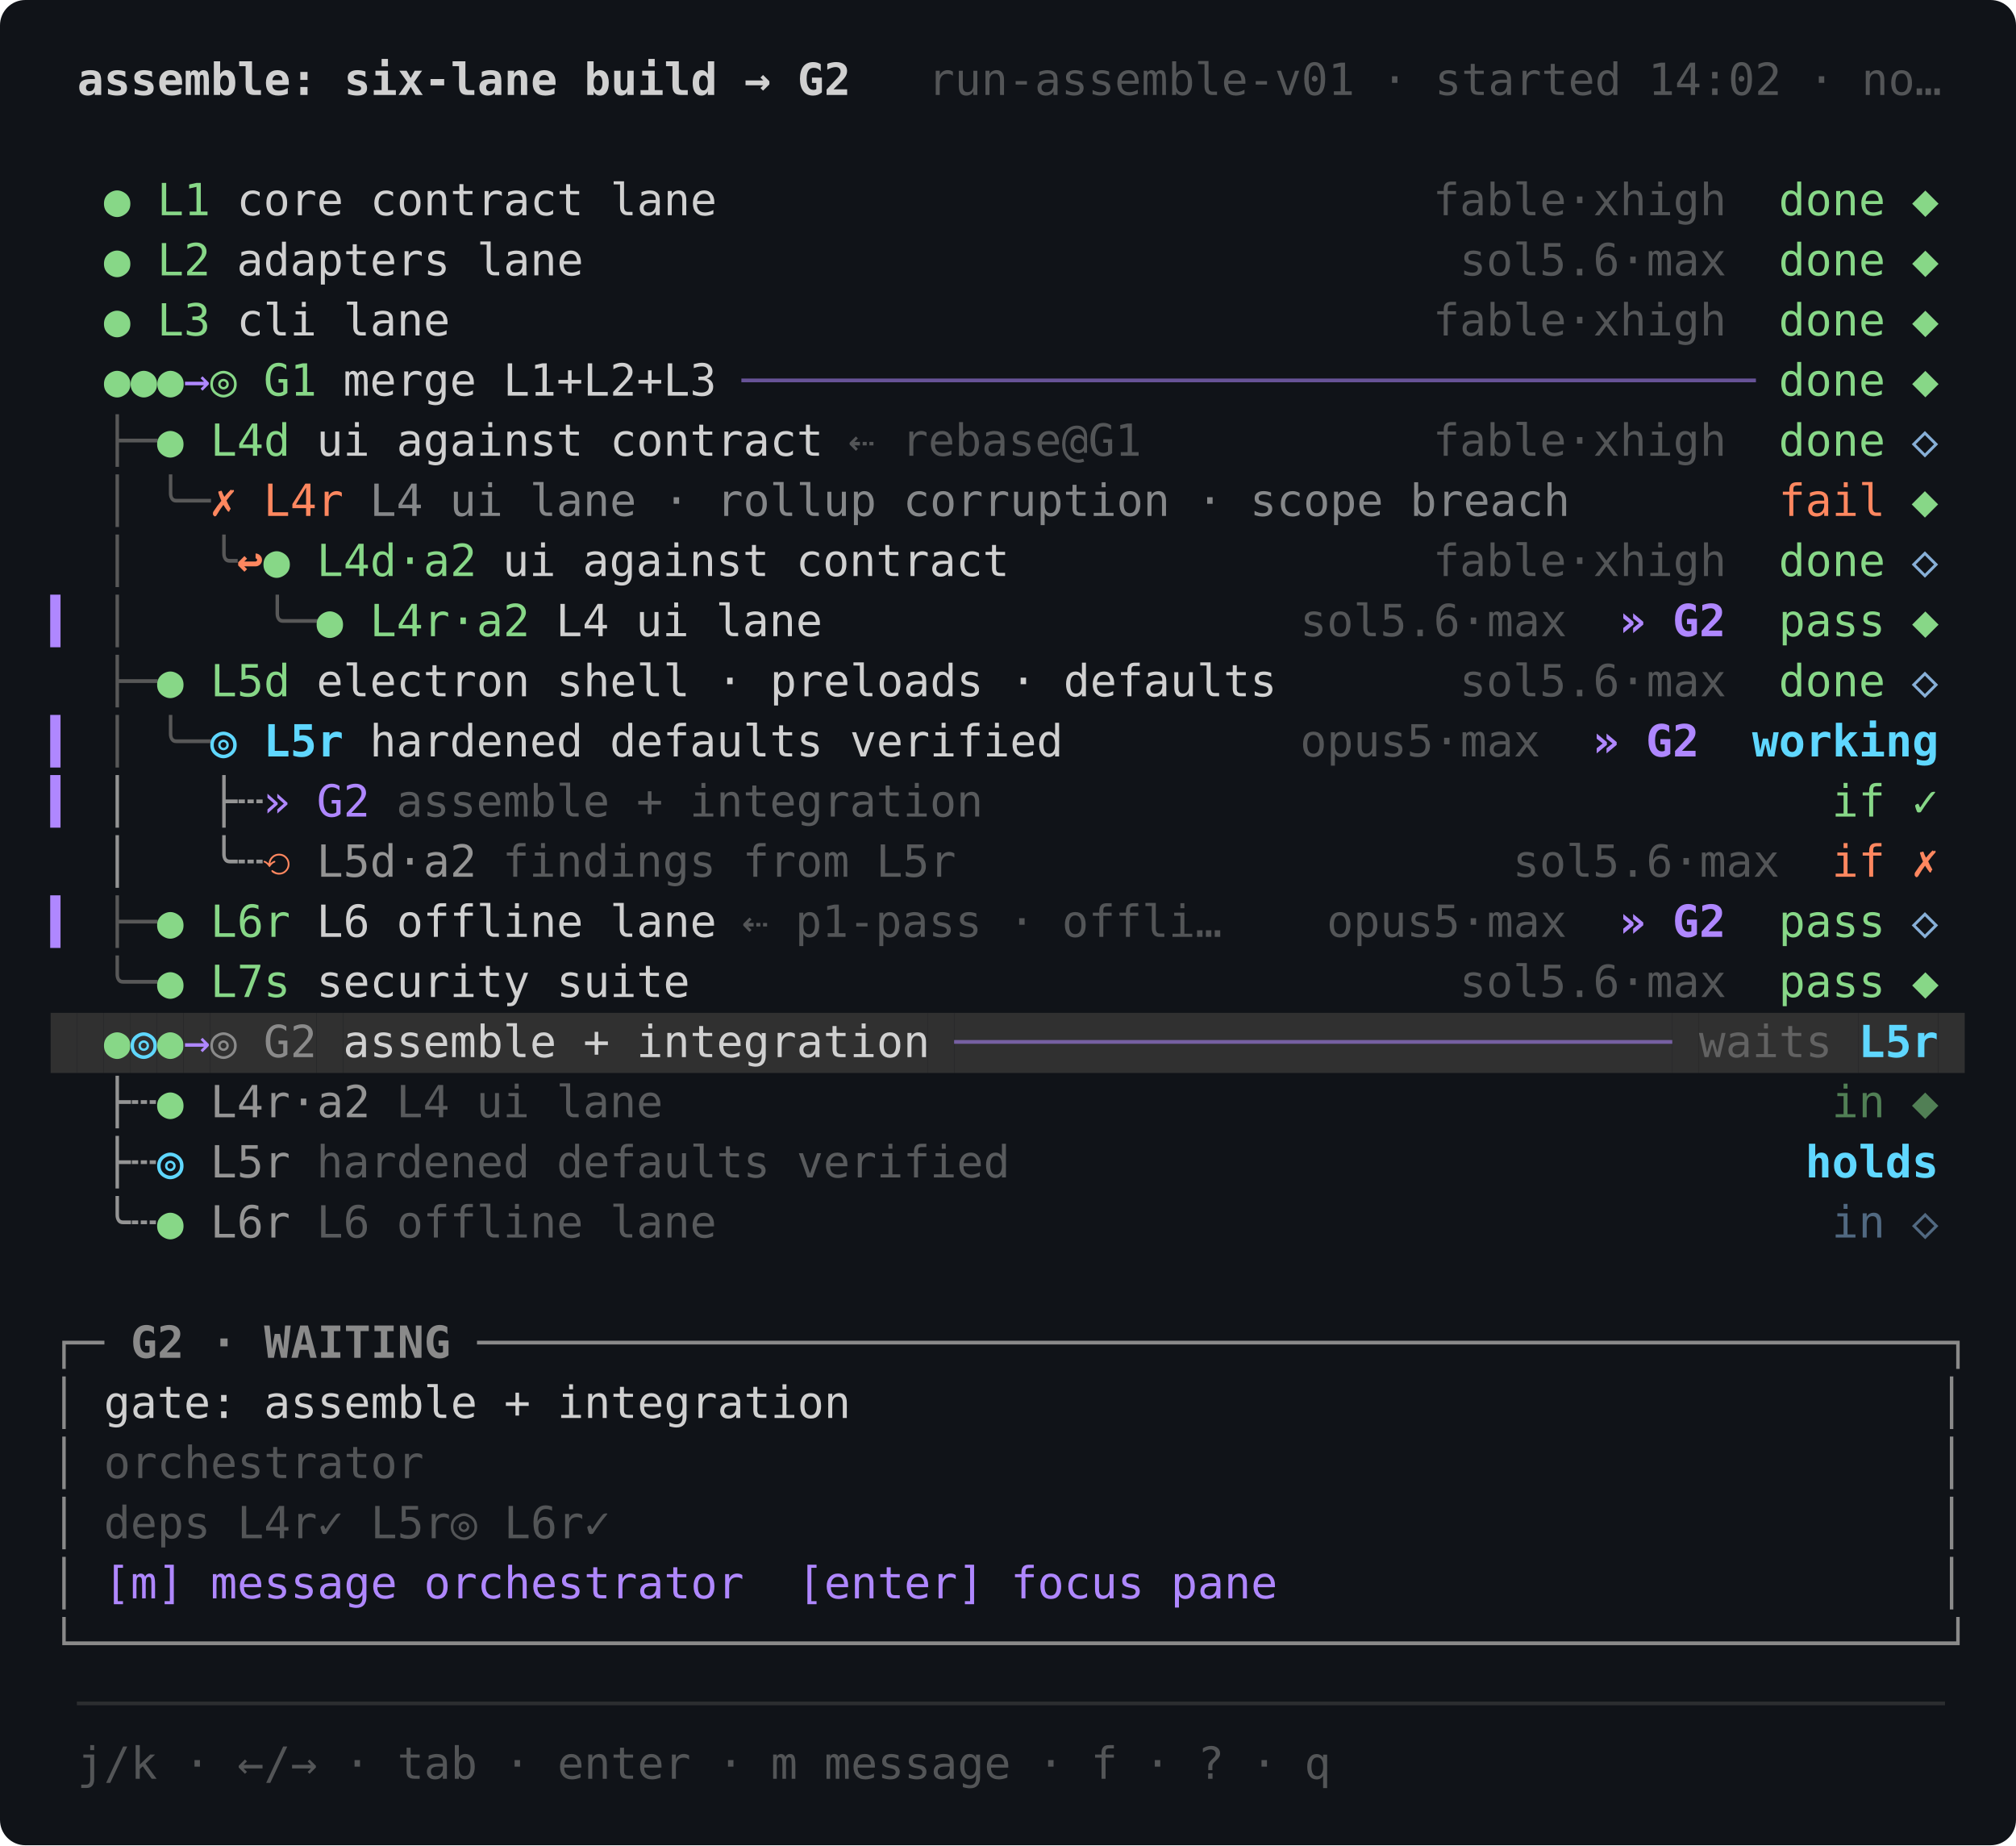
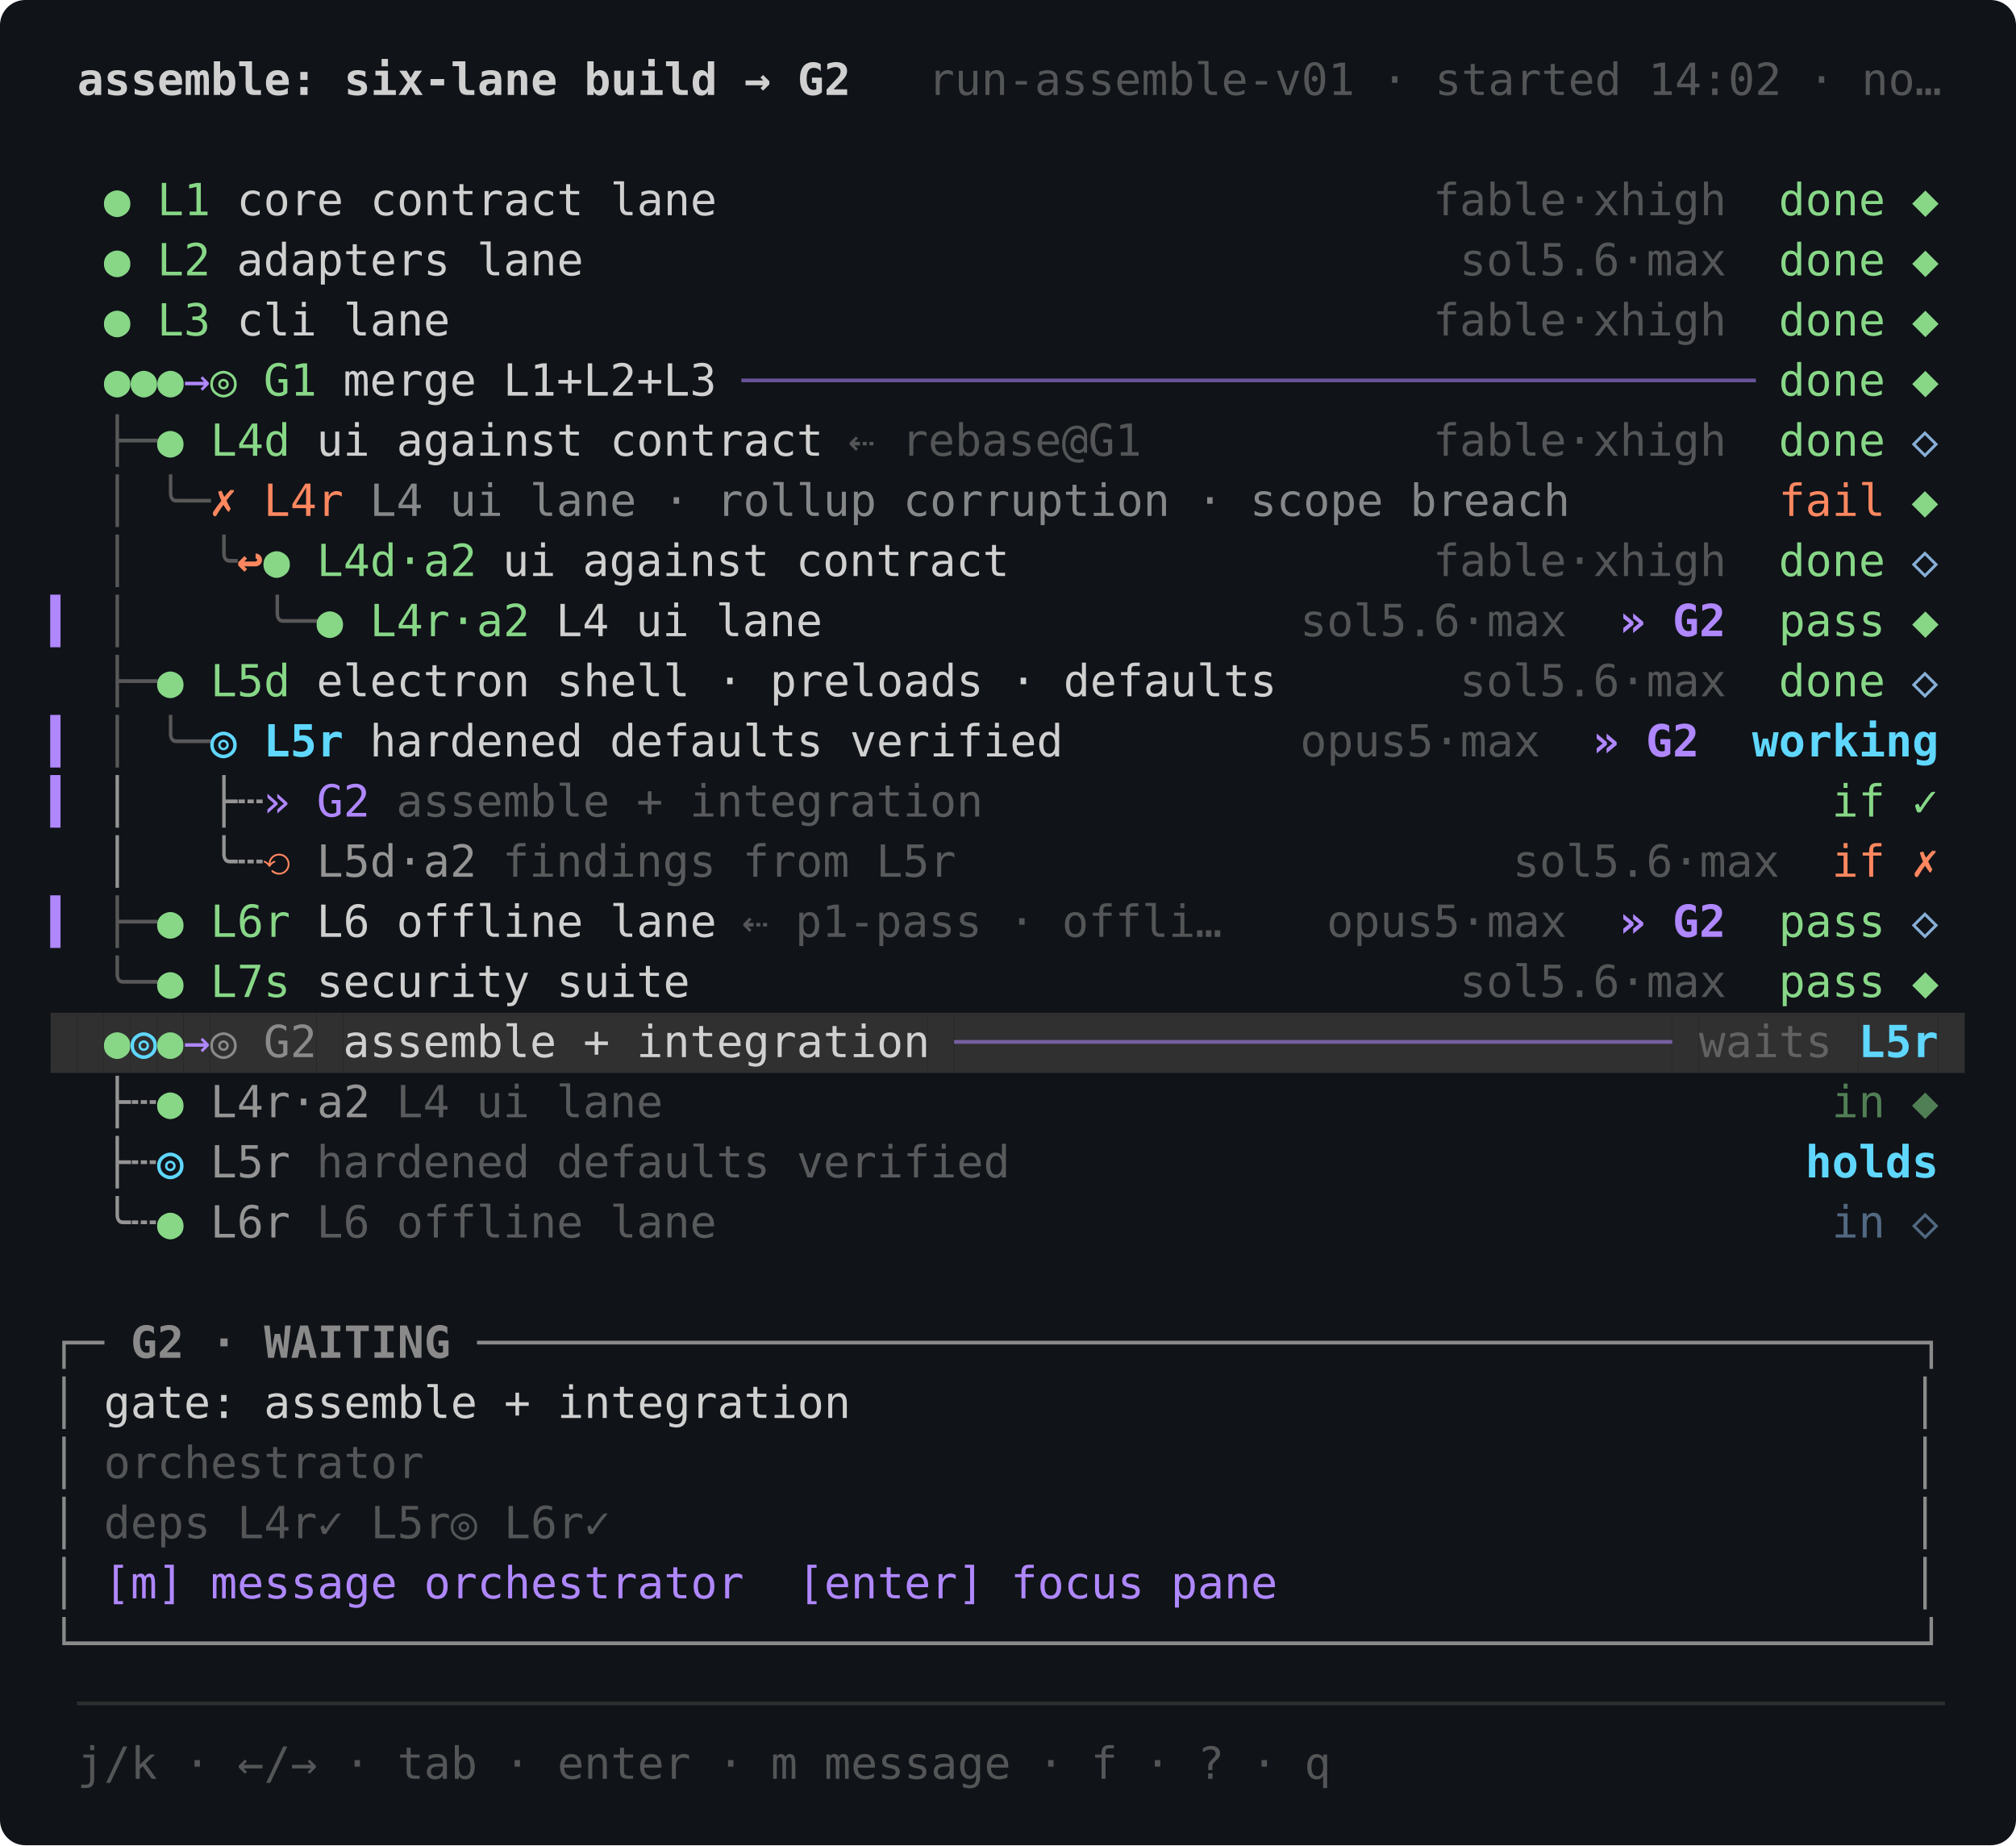
<svg xmlns="http://www.w3.org/2000/svg" width="637" height="583" viewBox="0 0 637 583" font-family="'SF Mono','Cascadia Code','JetBrains Mono',Menlo,Consolas,monospace" font-size="14">
  <rect width="100%" height="100%" rx="8" fill="#101318" />
  <text x="24.4" y="30.0" textLength="243.6" lengthAdjust="spacingAndGlyphs" fill="#d0d0d0" xml:space="preserve" font-weight="bold">assemble: six-lane build → G2</text>
  <text x="293.2" y="30.0" textLength="319.2" lengthAdjust="spacingAndGlyphs" fill="#8a8a8a" xml:space="preserve" fill-opacity="0.55">run-assemble-v01 · started 14:02 · no…</text>
  <text x="32.8" y="68.0" textLength="33.6" lengthAdjust="spacingAndGlyphs" fill="#87d787" xml:space="preserve">● L1</text>
  <text x="74.8" y="68.0" textLength="151.2" lengthAdjust="spacingAndGlyphs" fill="#d0d0d0" xml:space="preserve">core contract lane</text>
  <text x="452.8" y="68.0" textLength="92.4" lengthAdjust="spacingAndGlyphs" fill="#8a8a8a" xml:space="preserve" fill-opacity="0.55">fable·xhigh</text>
  <text x="562.0" y="68.0" textLength="50.4" lengthAdjust="spacingAndGlyphs" fill="#87d787" xml:space="preserve">done ◆</text>
  <text x="32.8" y="87.0" textLength="33.6" lengthAdjust="spacingAndGlyphs" fill="#87d787" xml:space="preserve">● L2</text>
  <text x="74.8" y="87.0" textLength="109.2" lengthAdjust="spacingAndGlyphs" fill="#d0d0d0" xml:space="preserve">adapters lane</text>
  <text x="461.2" y="87.0" textLength="84.0" lengthAdjust="spacingAndGlyphs" fill="#8a8a8a" xml:space="preserve" fill-opacity="0.55">sol5.6·max</text>
  <text x="562.0" y="87.0" textLength="50.4" lengthAdjust="spacingAndGlyphs" fill="#87d787" xml:space="preserve">done ◆</text>
  <text x="32.8" y="106.0" textLength="33.6" lengthAdjust="spacingAndGlyphs" fill="#87d787" xml:space="preserve">● L3</text>
  <text x="74.8" y="106.0" textLength="67.2" lengthAdjust="spacingAndGlyphs" fill="#d0d0d0" xml:space="preserve">cli lane</text>
  <text x="452.8" y="106.0" textLength="92.4" lengthAdjust="spacingAndGlyphs" fill="#8a8a8a" xml:space="preserve" fill-opacity="0.55">fable·xhigh</text>
  <text x="562.0" y="106.0" textLength="50.4" lengthAdjust="spacingAndGlyphs" fill="#87d787" xml:space="preserve">done ◆</text>
  <text x="32.8" y="125.0" textLength="25.2" lengthAdjust="spacingAndGlyphs" fill="#87d787" xml:space="preserve">●●●</text>
  <text x="58.0" y="125.0" textLength="8.4" lengthAdjust="spacingAndGlyphs" fill="#af87ff" xml:space="preserve">→</text>
  <text x="66.4" y="125.0" textLength="33.6" lengthAdjust="spacingAndGlyphs" fill="#87d787" xml:space="preserve">◎ G1</text>
  <text x="108.4" y="125.0" textLength="117.6" lengthAdjust="spacingAndGlyphs" fill="#d0d0d0" xml:space="preserve">merge L1+L2+L3</text>
  <text x="234.4" y="125.0" textLength="319.2" lengthAdjust="spacingAndGlyphs" fill="#af87ff" xml:space="preserve" fill-opacity="0.55">──────────────────────────────────────</text>
  <text x="562.0" y="125.0" textLength="50.4" lengthAdjust="spacingAndGlyphs" fill="#87d787" xml:space="preserve">done ◆</text>
  <text x="24.4" y="144.0" textLength="25.2" lengthAdjust="spacingAndGlyphs" fill="#585858" xml:space="preserve"> ├─</text>
  <text x="49.6" y="144.0" textLength="42.0" lengthAdjust="spacingAndGlyphs" fill="#87d787" xml:space="preserve">● L4d</text>
  <text x="100.0" y="144.0" textLength="159.6" lengthAdjust="spacingAndGlyphs" fill="#d0d0d0" xml:space="preserve">ui against contract</text>
  <text x="268.0" y="144.0" textLength="100.8" lengthAdjust="spacingAndGlyphs" fill="#8a8a8a" xml:space="preserve" fill-opacity="0.55">⇠ rebase@G1 </text>
  <text x="452.8" y="144.0" textLength="92.4" lengthAdjust="spacingAndGlyphs" fill="#8a8a8a" xml:space="preserve" fill-opacity="0.55">fable·xhigh</text>
  <text x="562.0" y="144.0" textLength="42.0" lengthAdjust="spacingAndGlyphs" fill="#87d787" xml:space="preserve">done </text>
  <text x="604.0" y="144.0" textLength="8.4" lengthAdjust="spacingAndGlyphs" fill="#87afd7" xml:space="preserve">◇</text>
  <text x="24.4" y="163.0" textLength="42.0" lengthAdjust="spacingAndGlyphs" fill="#585858" xml:space="preserve"> │ ╰─</text>
  <text x="66.4" y="163.0" textLength="42.0" lengthAdjust="spacingAndGlyphs" fill="#ff875f" xml:space="preserve">✗ L4r</text>
  <text x="116.8" y="163.0" textLength="378.0" lengthAdjust="spacingAndGlyphs" fill="#e6e6e6" xml:space="preserve" fill-opacity="0.55">L4 ui lane · rollup corruption · scope breach</text>
  <text x="562.0" y="163.0" textLength="42.0" lengthAdjust="spacingAndGlyphs" fill="#ff875f" xml:space="preserve">fail </text>
  <text x="604.0" y="163.0" textLength="8.4" lengthAdjust="spacingAndGlyphs" fill="#87d787" xml:space="preserve">◆</text>
  <text x="24.4" y="182.0" textLength="50.4" lengthAdjust="spacingAndGlyphs" fill="#585858" xml:space="preserve"> │   ╰</text>
  <text x="74.8" y="182.0" textLength="8.4" lengthAdjust="spacingAndGlyphs" fill="#ff875f" xml:space="preserve" font-weight="bold">↩</text>
  <text x="83.2" y="182.0" textLength="67.2" lengthAdjust="spacingAndGlyphs" fill="#87d787" xml:space="preserve">● L4d·a2</text>
  <text x="158.8" y="182.0" textLength="159.6" lengthAdjust="spacingAndGlyphs" fill="#d0d0d0" xml:space="preserve">ui against contract</text>
  <text x="452.8" y="182.0" textLength="92.4" lengthAdjust="spacingAndGlyphs" fill="#8a8a8a" xml:space="preserve" fill-opacity="0.55">fable·xhigh</text>
  <text x="562.0" y="182.0" textLength="42.0" lengthAdjust="spacingAndGlyphs" fill="#87d787" xml:space="preserve">done </text>
  <text x="604.0" y="182.0" textLength="8.4" lengthAdjust="spacingAndGlyphs" fill="#87afd7" xml:space="preserve">◇</text>
  <text x="16.0" y="201.0" textLength="8.4" lengthAdjust="spacingAndGlyphs" fill="#af87ff" xml:space="preserve" font-weight="bold">▍</text>
  <text x="24.4" y="201.0" textLength="75.6" lengthAdjust="spacingAndGlyphs" fill="#585858" xml:space="preserve"> │     ╰─</text>
  <text x="100.0" y="201.0" textLength="67.2" lengthAdjust="spacingAndGlyphs" fill="#87d787" xml:space="preserve">● L4r·a2</text>
  <text x="175.6" y="201.0" textLength="84.0" lengthAdjust="spacingAndGlyphs" fill="#d0d0d0" xml:space="preserve">L4 ui lane</text>
  <text x="410.8" y="201.0" textLength="84.0" lengthAdjust="spacingAndGlyphs" fill="#8a8a8a" xml:space="preserve" fill-opacity="0.55">sol5.6·max</text>
  <text x="511.6" y="201.0" textLength="33.6" lengthAdjust="spacingAndGlyphs" fill="#af87ff" xml:space="preserve" font-weight="bold">» G2</text>
  <text x="562.0" y="201.0" textLength="50.4" lengthAdjust="spacingAndGlyphs" fill="#87d787" xml:space="preserve">pass ◆</text>
  <text x="24.4" y="220.0" textLength="25.2" lengthAdjust="spacingAndGlyphs" fill="#585858" xml:space="preserve"> ├─</text>
  <text x="49.6" y="220.0" textLength="42.0" lengthAdjust="spacingAndGlyphs" fill="#87d787" xml:space="preserve">● L5d</text>
  <text x="100.0" y="220.0" textLength="302.4" lengthAdjust="spacingAndGlyphs" fill="#d0d0d0" xml:space="preserve">electron shell · preloads · defaults</text>
  <text x="461.2" y="220.0" textLength="84.0" lengthAdjust="spacingAndGlyphs" fill="#8a8a8a" xml:space="preserve" fill-opacity="0.55">sol5.6·max</text>
  <text x="562.0" y="220.0" textLength="42.0" lengthAdjust="spacingAndGlyphs" fill="#87d787" xml:space="preserve">done </text>
  <text x="604.0" y="220.0" textLength="8.4" lengthAdjust="spacingAndGlyphs" fill="#87afd7" xml:space="preserve">◇</text>
  <text x="16.0" y="239.0" textLength="8.4" lengthAdjust="spacingAndGlyphs" fill="#af87ff" xml:space="preserve" font-weight="bold">▍</text>
  <text x="24.4" y="239.0" textLength="42.0" lengthAdjust="spacingAndGlyphs" fill="#585858" xml:space="preserve"> │ ╰─</text>
  <text x="66.4" y="239.0" textLength="42.0" lengthAdjust="spacingAndGlyphs" fill="#5fd7ff" xml:space="preserve" font-weight="bold">◎ L5r</text>
  <text x="116.8" y="239.0" textLength="218.4" lengthAdjust="spacingAndGlyphs" fill="#d0d0d0" xml:space="preserve">hardened defaults verified</text>
  <text x="410.8" y="239.0" textLength="75.6" lengthAdjust="spacingAndGlyphs" fill="#8a8a8a" xml:space="preserve" fill-opacity="0.55">opus5·max</text>
  <text x="503.2" y="239.0" textLength="33.6" lengthAdjust="spacingAndGlyphs" fill="#af87ff" xml:space="preserve" font-weight="bold">» G2</text>
  <text x="553.6" y="239.0" textLength="58.8" lengthAdjust="spacingAndGlyphs" fill="#5fd7ff" xml:space="preserve" font-weight="bold">working</text>
  <text x="16.0" y="258.0" textLength="8.4" lengthAdjust="spacingAndGlyphs" fill="#af87ff" xml:space="preserve" font-weight="bold">▍</text>
  <text x="24.4" y="258.0" textLength="58.8" lengthAdjust="spacingAndGlyphs" fill="#949494" xml:space="preserve"> │   ├┄</text>
  <text x="83.2" y="258.0" textLength="33.6" lengthAdjust="spacingAndGlyphs" fill="#af87ff" xml:space="preserve">» G2</text>
  <text x="125.2" y="258.0" textLength="184.8" lengthAdjust="spacingAndGlyphs" fill="#949494" xml:space="preserve" fill-opacity="0.55">assemble + integration</text>
  <text x="578.8" y="258.0" textLength="33.6" lengthAdjust="spacingAndGlyphs" fill="#87d787" xml:space="preserve">if ✓</text>
  <text x="24.4" y="277.0" textLength="58.8" lengthAdjust="spacingAndGlyphs" fill="#949494" xml:space="preserve"> │   ╰┄</text>
  <text x="83.2" y="277.0" textLength="8.4" lengthAdjust="spacingAndGlyphs" fill="#ff875f" xml:space="preserve">⟲</text>
  <text x="91.6" y="277.0" textLength="58.8" lengthAdjust="spacingAndGlyphs" fill="#949494" xml:space="preserve"> L5d·a2</text>
  <text x="158.8" y="277.0" textLength="142.8" lengthAdjust="spacingAndGlyphs" fill="#949494" xml:space="preserve" fill-opacity="0.55">findings from L5r</text>
  <text x="478.0" y="277.0" textLength="84.0" lengthAdjust="spacingAndGlyphs" fill="#8a8a8a" xml:space="preserve" fill-opacity="0.55">sol5.6·max</text>
  <text x="578.8" y="277.0" textLength="33.6" lengthAdjust="spacingAndGlyphs" fill="#ff875f" xml:space="preserve">if ✗</text>
  <text x="16.0" y="296.0" textLength="8.4" lengthAdjust="spacingAndGlyphs" fill="#af87ff" xml:space="preserve" font-weight="bold">▍</text>
  <text x="24.4" y="296.0" textLength="25.2" lengthAdjust="spacingAndGlyphs" fill="#585858" xml:space="preserve"> ├─</text>
  <text x="49.6" y="296.0" textLength="42.0" lengthAdjust="spacingAndGlyphs" fill="#87d787" xml:space="preserve">● L6r</text>
  <text x="100.0" y="296.0" textLength="126.0" lengthAdjust="spacingAndGlyphs" fill="#d0d0d0" xml:space="preserve">L6 offline lane</text>
  <text x="234.4" y="296.0" textLength="151.2" lengthAdjust="spacingAndGlyphs" fill="#8a8a8a" xml:space="preserve" fill-opacity="0.55">⇠ p1-pass · offli…</text>
  <text x="419.2" y="296.0" textLength="75.6" lengthAdjust="spacingAndGlyphs" fill="#8a8a8a" xml:space="preserve" fill-opacity="0.55">opus5·max</text>
  <text x="511.6" y="296.0" textLength="33.6" lengthAdjust="spacingAndGlyphs" fill="#af87ff" xml:space="preserve" font-weight="bold">» G2</text>
  <text x="562.0" y="296.0" textLength="42.0" lengthAdjust="spacingAndGlyphs" fill="#87d787" xml:space="preserve">pass </text>
  <text x="604.0" y="296.0" textLength="8.4" lengthAdjust="spacingAndGlyphs" fill="#87afd7" xml:space="preserve">◇</text>
  <text x="24.4" y="315.0" textLength="25.2" lengthAdjust="spacingAndGlyphs" fill="#585858" xml:space="preserve"> ╰─</text>
  <text x="49.6" y="315.0" textLength="42.0" lengthAdjust="spacingAndGlyphs" fill="#87d787" xml:space="preserve">● L7s</text>
  <text x="100.0" y="315.0" textLength="117.6" lengthAdjust="spacingAndGlyphs" fill="#d0d0d0" xml:space="preserve">security suite</text>
  <text x="461.2" y="315.0" textLength="84.0" lengthAdjust="spacingAndGlyphs" fill="#8a8a8a" xml:space="preserve" fill-opacity="0.55">sol5.6·max</text>
  <text x="562.0" y="315.0" textLength="50.4" lengthAdjust="spacingAndGlyphs" fill="#87d787" xml:space="preserve">pass ◆</text>
  <rect x="16.0" y="320.0" width="8.4" height="19" fill="#303030" />
  <rect x="24.4" y="320.0" width="8.4" height="19" fill="#303030" />
  <rect x="32.8" y="320.0" width="8.4" height="19" fill="#303030" />
  <text x="32.8" y="334.0" textLength="8.4" lengthAdjust="spacingAndGlyphs" fill="#87d787" xml:space="preserve">●</text>
  <rect x="41.2" y="320.0" width="8.4" height="19" fill="#303030" />
  <text x="41.2" y="334.0" textLength="8.4" lengthAdjust="spacingAndGlyphs" fill="#5fd7ff" xml:space="preserve" font-weight="bold">◎</text>
  <rect x="49.6" y="320.0" width="8.4" height="19" fill="#303030" />
  <text x="49.6" y="334.0" textLength="8.4" lengthAdjust="spacingAndGlyphs" fill="#87d787" xml:space="preserve">●</text>
  <rect x="58.0" y="320.0" width="8.4" height="19" fill="#303030" />
  <text x="58.0" y="334.0" textLength="8.4" lengthAdjust="spacingAndGlyphs" fill="#af87ff" xml:space="preserve">→</text>
  <rect x="66.4" y="320.0" width="33.6" height="19" fill="#303030" />
  <text x="66.4" y="334.0" textLength="33.6" lengthAdjust="spacingAndGlyphs" fill="#8a8a8a" xml:space="preserve">◎ G2</text>
  <rect x="100.0" y="320.0" width="8.4" height="19" fill="#303030" />
  <rect x="108.4" y="320.0" width="184.8" height="19" fill="#303030" />
  <text x="108.4" y="334.0" textLength="184.8" lengthAdjust="spacingAndGlyphs" fill="#d0d0d0" xml:space="preserve">assemble + integration</text>
  <rect x="293.2" y="320.0" width="8.4" height="19" fill="#303030" />
  <rect x="301.6" y="320.0" width="226.8" height="19" fill="#303030" />
  <text x="301.6" y="334.0" textLength="226.8" lengthAdjust="spacingAndGlyphs" fill="#af87ff" xml:space="preserve" fill-opacity="0.55">───────────────────────────</text>
  <rect x="528.4" y="320.0" width="8.4" height="19" fill="#303030" />
  <rect x="536.8" y="320.0" width="50.4" height="19" fill="#303030" />
  <text x="536.8" y="334.0" textLength="50.4" lengthAdjust="spacingAndGlyphs" fill="#8a8a8a" xml:space="preserve" fill-opacity="0.55">waits </text>
  <rect x="587.2" y="320.0" width="25.2" height="19" fill="#303030" />
  <text x="587.2" y="334.0" textLength="25.2" lengthAdjust="spacingAndGlyphs" fill="#5fd7ff" xml:space="preserve" font-weight="bold">L5r</text>
  <rect x="612.4" y="320.0" width="8.4" height="19" fill="#303030" />
  <text x="24.4" y="353.0" textLength="25.2" lengthAdjust="spacingAndGlyphs" fill="#949494" xml:space="preserve"> ├┄</text>
  <text x="49.6" y="353.0" textLength="8.4" lengthAdjust="spacingAndGlyphs" fill="#87d787" xml:space="preserve">●</text>
  <text x="58.0" y="353.0" textLength="58.8" lengthAdjust="spacingAndGlyphs" fill="#949494" xml:space="preserve"> L4r·a2</text>
  <text x="125.2" y="353.0" textLength="84.0" lengthAdjust="spacingAndGlyphs" fill="#949494" xml:space="preserve" fill-opacity="0.55">L4 ui lane</text>
  <text x="578.8" y="353.0" textLength="33.6" lengthAdjust="spacingAndGlyphs" fill="#87d787" xml:space="preserve" fill-opacity="0.55">in ◆</text>
  <text x="24.4" y="372.0" textLength="25.2" lengthAdjust="spacingAndGlyphs" fill="#949494" xml:space="preserve"> ├┄</text>
  <text x="49.6" y="372.0" textLength="8.4" lengthAdjust="spacingAndGlyphs" fill="#5fd7ff" xml:space="preserve" font-weight="bold">◎</text>
  <text x="58.0" y="372.0" textLength="33.6" lengthAdjust="spacingAndGlyphs" fill="#949494" xml:space="preserve"> L5r</text>
  <text x="100.0" y="372.0" textLength="218.4" lengthAdjust="spacingAndGlyphs" fill="#949494" xml:space="preserve" fill-opacity="0.55">hardened defaults verified</text>
  <text x="570.4" y="372.0" textLength="42.0" lengthAdjust="spacingAndGlyphs" fill="#5fd7ff" xml:space="preserve" font-weight="bold">holds</text>
  <text x="24.4" y="391.0" textLength="25.2" lengthAdjust="spacingAndGlyphs" fill="#949494" xml:space="preserve"> ╰┄</text>
  <text x="49.6" y="391.0" textLength="8.4" lengthAdjust="spacingAndGlyphs" fill="#87d787" xml:space="preserve">●</text>
  <text x="58.0" y="391.0" textLength="33.6" lengthAdjust="spacingAndGlyphs" fill="#949494" xml:space="preserve"> L6r</text>
  <text x="100.0" y="391.0" textLength="126.0" lengthAdjust="spacingAndGlyphs" fill="#949494" xml:space="preserve" fill-opacity="0.55">L6 offline lane</text>
  <text x="578.8" y="391.0" textLength="33.6" lengthAdjust="spacingAndGlyphs" fill="#87afd7" xml:space="preserve" fill-opacity="0.55">in ◇</text>
-   <text x="16.0" y="429.0" textLength="604.8" lengthAdjust="spacingAndGlyphs" fill="#8a8a8a" xml:space="preserve" font-weight="bold">┌─ G2 · WAITING ───────────────────────────────────────────────────────┐</text>
+   <text x="16.0" y="429.0" textLength="596.4" lengthAdjust="spacingAndGlyphs" fill="#8a8a8a" xml:space="preserve" font-weight="bold">┌─ G2 · WAITING ──────────────────────────────────────────────────────┐</text>
  <text x="16.0" y="448.0" textLength="16.8" lengthAdjust="spacingAndGlyphs" fill="#8a8a8a" xml:space="preserve">│ </text>
  <text x="32.8" y="448.0" textLength="235.2" lengthAdjust="spacingAndGlyphs" fill="#d0d0d0" xml:space="preserve">gate: assemble + integration</text>
-   <text x="604.0" y="448.0" textLength="16.8" lengthAdjust="spacingAndGlyphs" fill="#8a8a8a" xml:space="preserve"> │</text>
+   <text x="595.6" y="448.0" textLength="16.8" lengthAdjust="spacingAndGlyphs" fill="#8a8a8a" xml:space="preserve"> │</text>
  <text x="16.0" y="467.0" textLength="16.8" lengthAdjust="spacingAndGlyphs" fill="#8a8a8a" xml:space="preserve">│ </text>
  <text x="32.8" y="467.0" textLength="100.8" lengthAdjust="spacingAndGlyphs" fill="#8a8a8a" xml:space="preserve" fill-opacity="0.55">orchestrator</text>
-   <text x="604.0" y="467.0" textLength="16.8" lengthAdjust="spacingAndGlyphs" fill="#8a8a8a" xml:space="preserve"> │</text>
+   <text x="595.6" y="467.0" textLength="16.8" lengthAdjust="spacingAndGlyphs" fill="#8a8a8a" xml:space="preserve"> │</text>
  <text x="16.0" y="486.0" textLength="16.8" lengthAdjust="spacingAndGlyphs" fill="#8a8a8a" xml:space="preserve">│ </text>
-   <text x="32.8" y="486.0" textLength="168.0" lengthAdjust="spacingAndGlyphs" fill="#8a8a8a" xml:space="preserve" fill-opacity="0.55">deps L4r✓ L5r◎ L6r✓ </text>
-   <text x="604.0" y="486.0" textLength="16.8" lengthAdjust="spacingAndGlyphs" fill="#8a8a8a" xml:space="preserve"> │</text>
+   <text x="32.8" y="486.0" textLength="159.6" lengthAdjust="spacingAndGlyphs" fill="#8a8a8a" xml:space="preserve" fill-opacity="0.55">deps L4r✓ L5r◎ L6r✓</text>
+   <text x="595.6" y="486.0" textLength="16.8" lengthAdjust="spacingAndGlyphs" fill="#8a8a8a" xml:space="preserve"> │</text>
  <text x="16.0" y="505.0" textLength="16.8" lengthAdjust="spacingAndGlyphs" fill="#8a8a8a" xml:space="preserve">│ </text>
  <text x="32.8" y="505.0" textLength="369.6" lengthAdjust="spacingAndGlyphs" fill="#af87ff" xml:space="preserve">[m] message orchestrator  [enter] focus pane</text>
-   <text x="604.0" y="505.0" textLength="16.8" lengthAdjust="spacingAndGlyphs" fill="#8a8a8a" xml:space="preserve"> │</text>
-   <text x="16.0" y="524.0" textLength="604.8" lengthAdjust="spacingAndGlyphs" fill="#8a8a8a" xml:space="preserve">└──────────────────────────────────────────────────────────────────────┘</text>
+   <text x="595.6" y="505.0" textLength="16.8" lengthAdjust="spacingAndGlyphs" fill="#8a8a8a" xml:space="preserve"> │</text>
+   <text x="16.0" y="524.0" textLength="596.4" lengthAdjust="spacingAndGlyphs" fill="#8a8a8a" xml:space="preserve">└─────────────────────────────────────────────────────────────────────┘</text>
  <text x="16.0" y="543.0" textLength="596.4" lengthAdjust="spacingAndGlyphs" fill="#444444" xml:space="preserve" fill-opacity="0.55"> ──────────────────────────────────────────────────────────────────────</text>
  <text x="24.4" y="562.0" textLength="394.8" lengthAdjust="spacingAndGlyphs" fill="#8a8a8a" xml:space="preserve" fill-opacity="0.55">j/k · ←/→ · tab · enter · m message · f · ? · q</text>
</svg>
